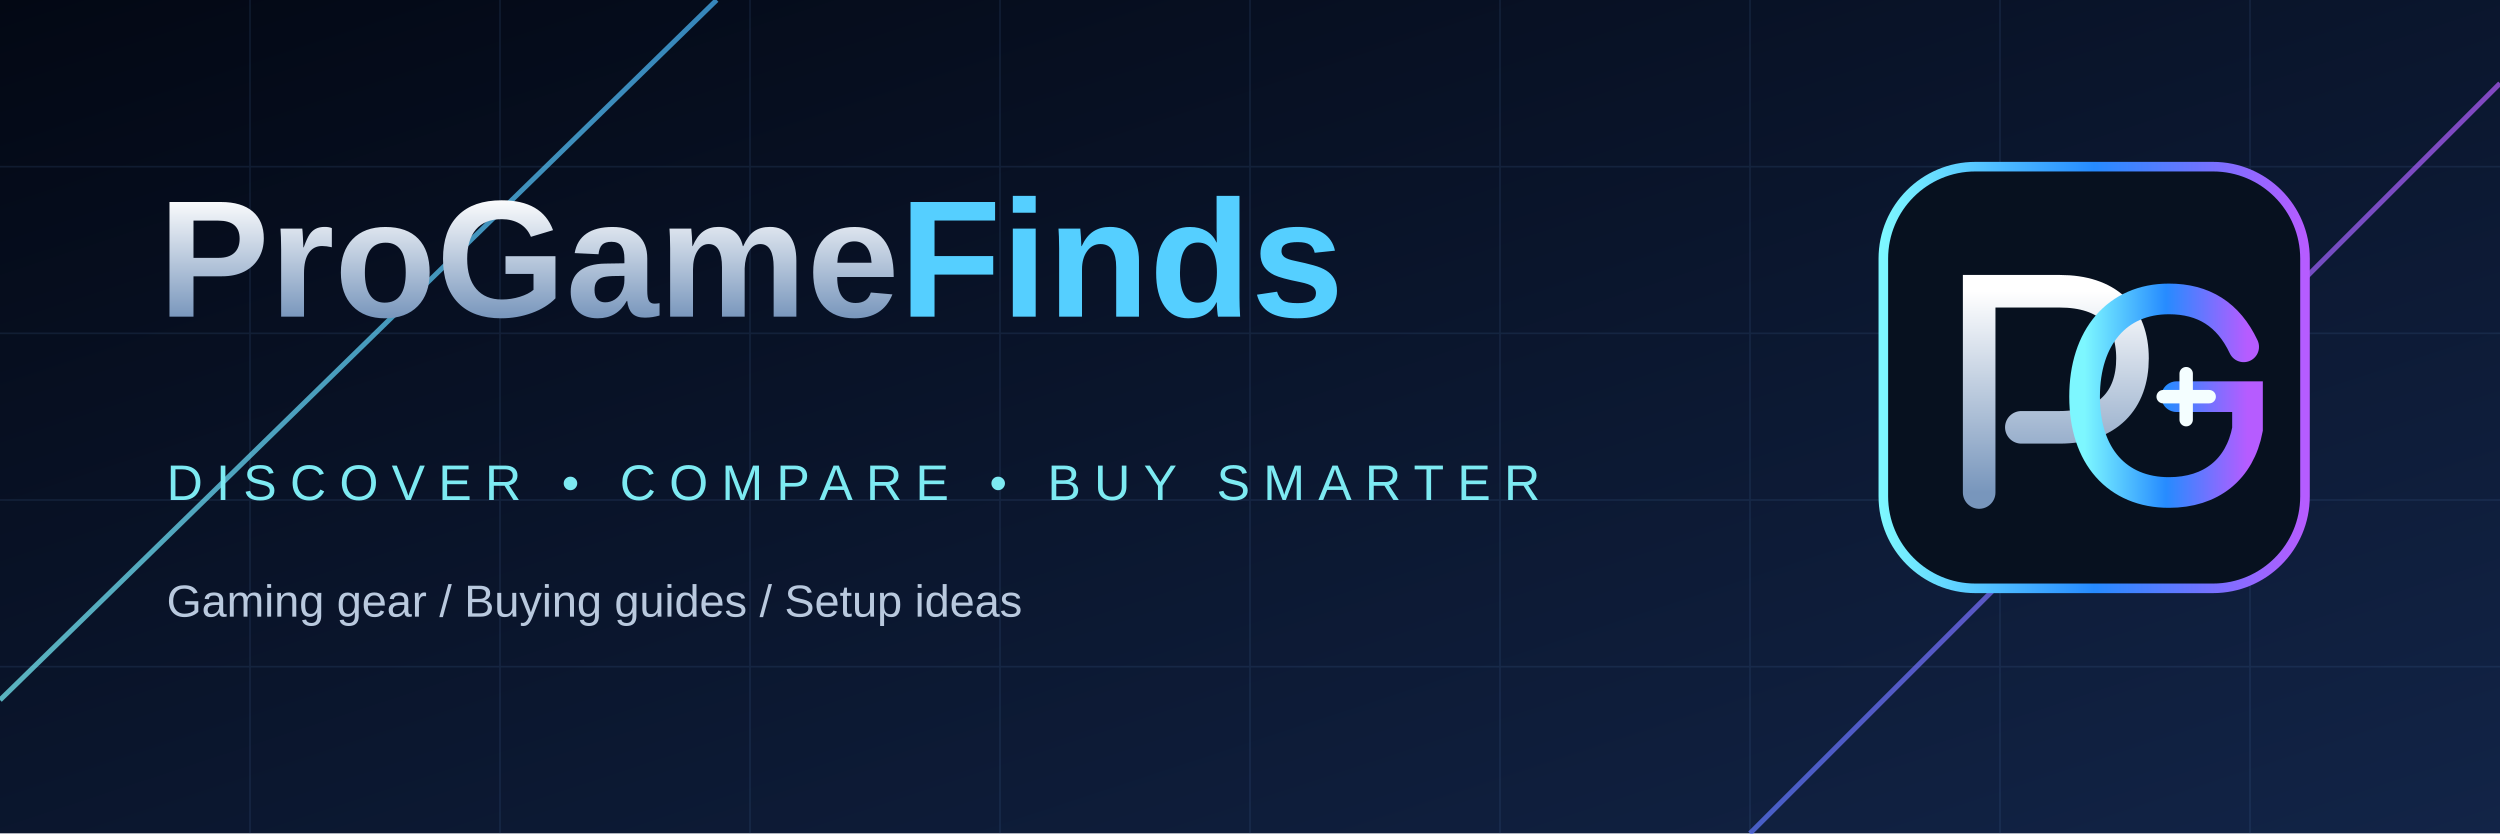
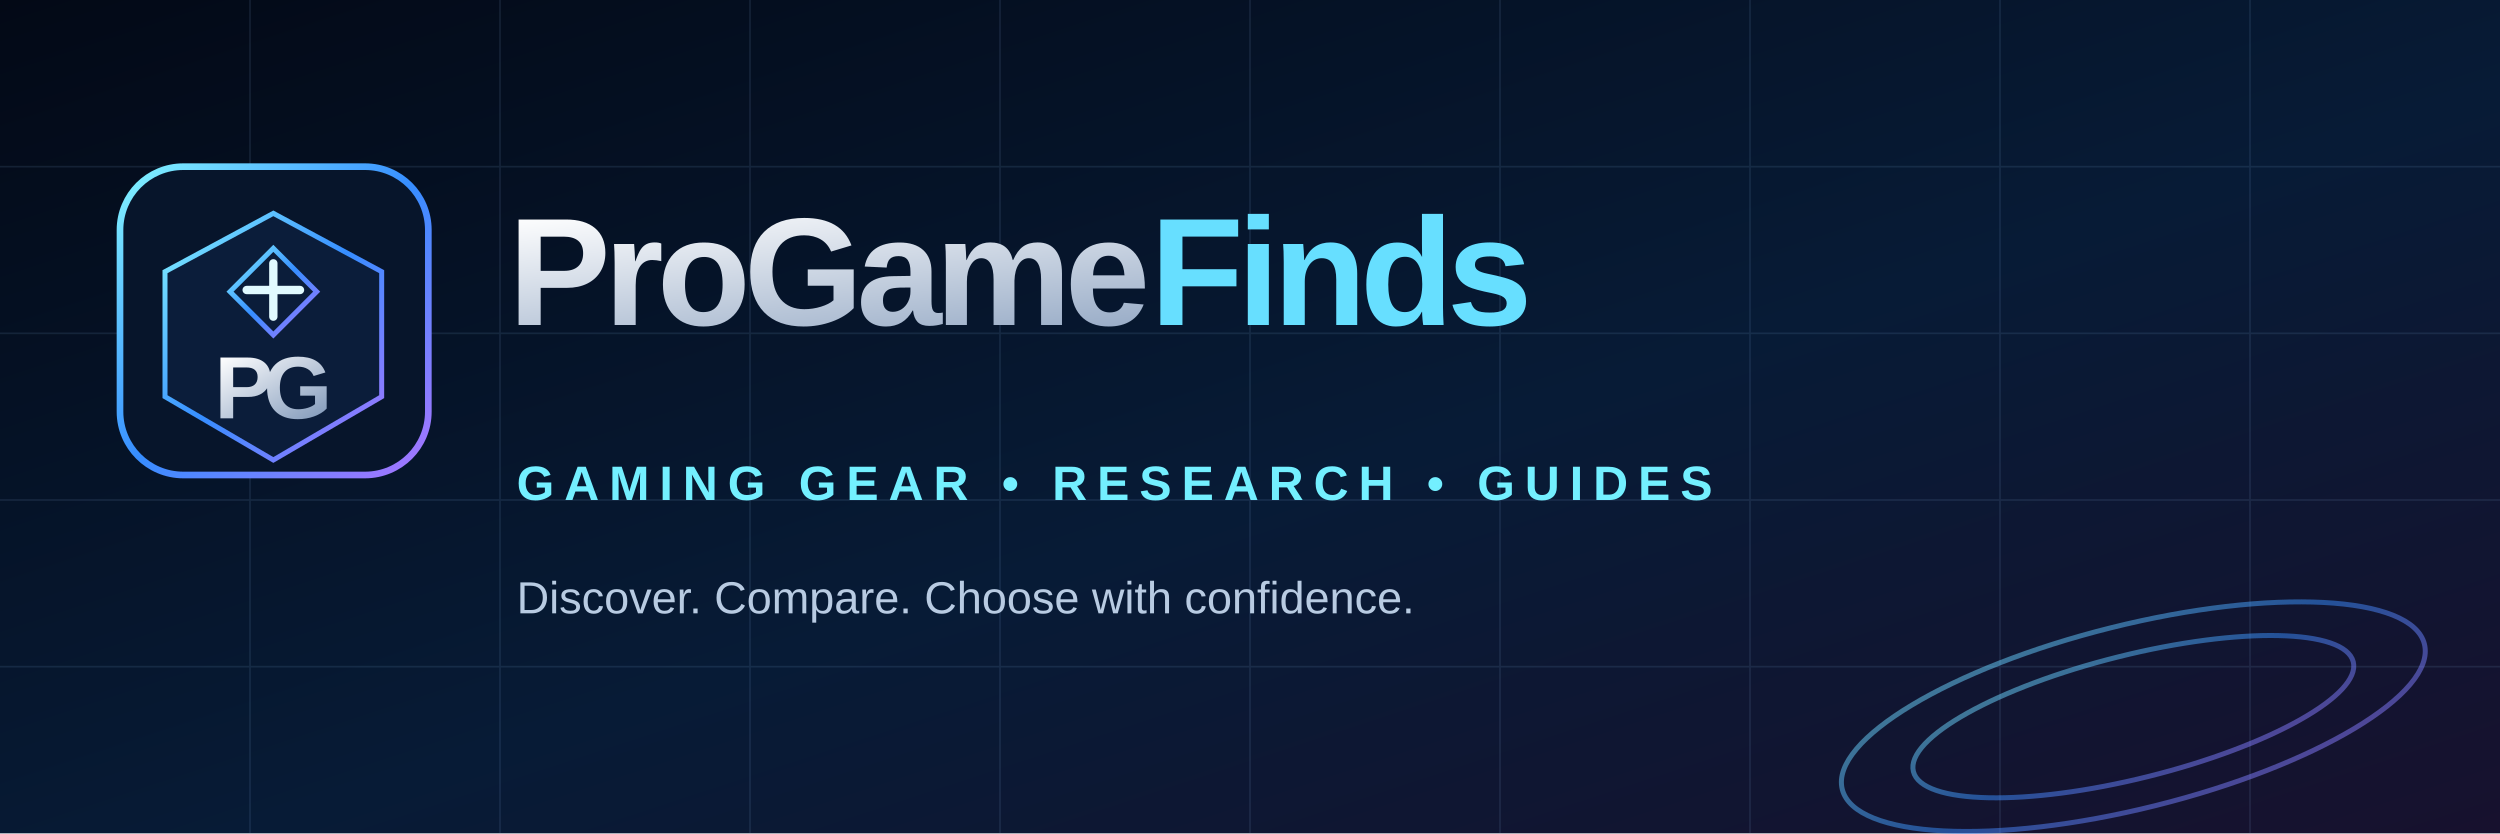
- <svg xmlns="http://www.w3.org/2000/svg" width="1500" height="500" viewBox="0 0 1500 500" role="img" aria-labelledby="t">
+ <svg xmlns="http://www.w3.org/2000/svg" width="1500" height="500" viewBox="0 0 1500 500" role="img" aria-labelledby="title desc">
  <defs>
-     <linearGradient id="b" x1="0" y1="0" x2="1" y2="1">
-       <stop stop-color="#030814" />
-       <stop offset="1" stop-color="#122447" />
+     <linearGradient id="bg" x1="0" y1="0" x2="1" y2="1">
+       <stop stop-color="#030916" />
+       <stop offset=".55" stop-color="#071b36" />
+       <stop offset="1" stop-color="#17112e" />
    </linearGradient>
-     <linearGradient id="n">
-       <stop stop-color="#7DF7FF" />
-       <stop offset=".5" stop-color="#268BFF" />
-       <stop offset="1" stop-color="#B65CFF" />
+     <linearGradient id="edge" x1="0" y1="0" x2="1" y2="1">
+       <stop stop-color="#83F5FF" />
+       <stop offset=".5" stop-color="#368DFF" />
+       <stop offset="1" stop-color="#A875FF" />
    </linearGradient>
-     <linearGradient id="s" x2="0" y2="1">
+     <linearGradient id="metal" x1="0" y1="0" x2="1" y2="1">
      <stop stop-color="#FFF" />
-       <stop offset="1" stop-color="#7896BC" />
+       <stop offset="1" stop-color="#8199BA" />
    </linearGradient>
  </defs>
-   <rect width="1500" height="500" fill="url(#b)" />
-   <g opacity=".16" stroke="#4B75A8">
+   <rect width="1500" height="500" fill="url(#bg)" />
+   <g opacity=".12" stroke="#8AB7E8">
    <path d="M0 100H1500M0 200H1500M0 300H1500M0 400H1500" />
    <path d="M150 0V500M300 0V500M450 0V500M600 0V500M750 0V500M900 0V500M1050 0V500M1200 0V500M1350 0V500" />
  </g>
-   <path d="M0 420L430 0M1050 500L1500 50" stroke="url(#n)" stroke-width="3" opacity=".7" />
-   <text x="95" y="190" fill="url(#s)" font-family="Arial,sans-serif" font-size="100" font-weight="800">ProGame<tspan fill="#55CFFF">Finds</tspan>
+   <g transform="translate(72 100)">
+     <rect width="185" height="185" rx="38" fill="#07152B" stroke="url(#edge)" stroke-width="4" />
+     <path d="M92 28 157 63v75l-65 38-65-38V63Z" fill="#0b1d3a" stroke="url(#edge)" stroke-width="3" />
+     <path d="m92 49 26 26-26 26-26-26Z" fill="none" stroke="url(#edge)" stroke-width="3" />
+     <path d="M92 58v32M76 74h32" stroke="#E1FAFF" stroke-width="5" stroke-linecap="round" />
+     <text x="92" y="151" text-anchor="middle" font-family="Arial,sans-serif" font-size="53" font-weight="900" letter-spacing="-6" fill="url(#metal)">PG</text>
+   </g>
+   <text x="305" y="195" font-family="Arial,sans-serif" font-size="92" font-weight="900" letter-spacing="-4" fill="url(#metal)">ProGame<tspan fill="#67DFFF">Finds</tspan>
  </text>
-   <path d="M100 225H900" stroke="url(#n)" stroke-width="5" />
-   <text x="100" y="300" fill="#7DEAF2" font-family="Arial,sans-serif" font-size="30" letter-spacing="8">DISCOVER • COMPARE • BUY SMARTER</text>
-   <text x="100" y="370" fill="#B9C9DE" font-family="Arial,sans-serif" font-size="27">Gaming gear  /  Buying guides  /  Setup ideas</text>
-   <g transform="translate(1130 100) scale(1.15)">
-     <rect x="0" y="0" width="220" height="220" rx="48" fill="#07111F" stroke="url(#n)" stroke-width="5" />
-     <path d="M50 170V65h42c25 0 38 13 38 35s-13 36-38 36H72" fill="none" stroke="url(#s)" stroke-width="17" stroke-linecap="round" />
-     <path d="M188 94c-8-17-21-25-39-25-27 0-44 20-44 51s17 50 44 50c22 0 37-12 41-33v-17h-37" fill="none" stroke="url(#n)" stroke-width="16" stroke-linecap="round" />
-     <path d="M146 120h24m-12-12v24" stroke="#F4FEFF" stroke-width="7" stroke-linecap="round" />
+   <path d="M310 227H1320" stroke="url(#edge)" stroke-width="4" stroke-linecap="round" />
+   <text x="310" y="300" font-family="Arial,sans-serif" font-size="29" font-weight="800" letter-spacing="6" fill="#73EFFF">GAMING GEAR  •  RESEARCH  •  GUIDES</text>
+   <text x="310" y="368" font-family="Arial,sans-serif" font-size="27" fill="#B8CBE2">Discover. Compare. Choose with confidence.</text>
+   <g fill="none" stroke="url(#edge)" stroke-width="3" opacity=".5">
+     <ellipse cx="1280" cy="430" rx="180" ry="55" transform="rotate(-14 1280 430)" />
+     <ellipse cx="1280" cy="430" rx="136" ry="37" transform="rotate(-14 1280 430)" />
  </g>
</svg>
